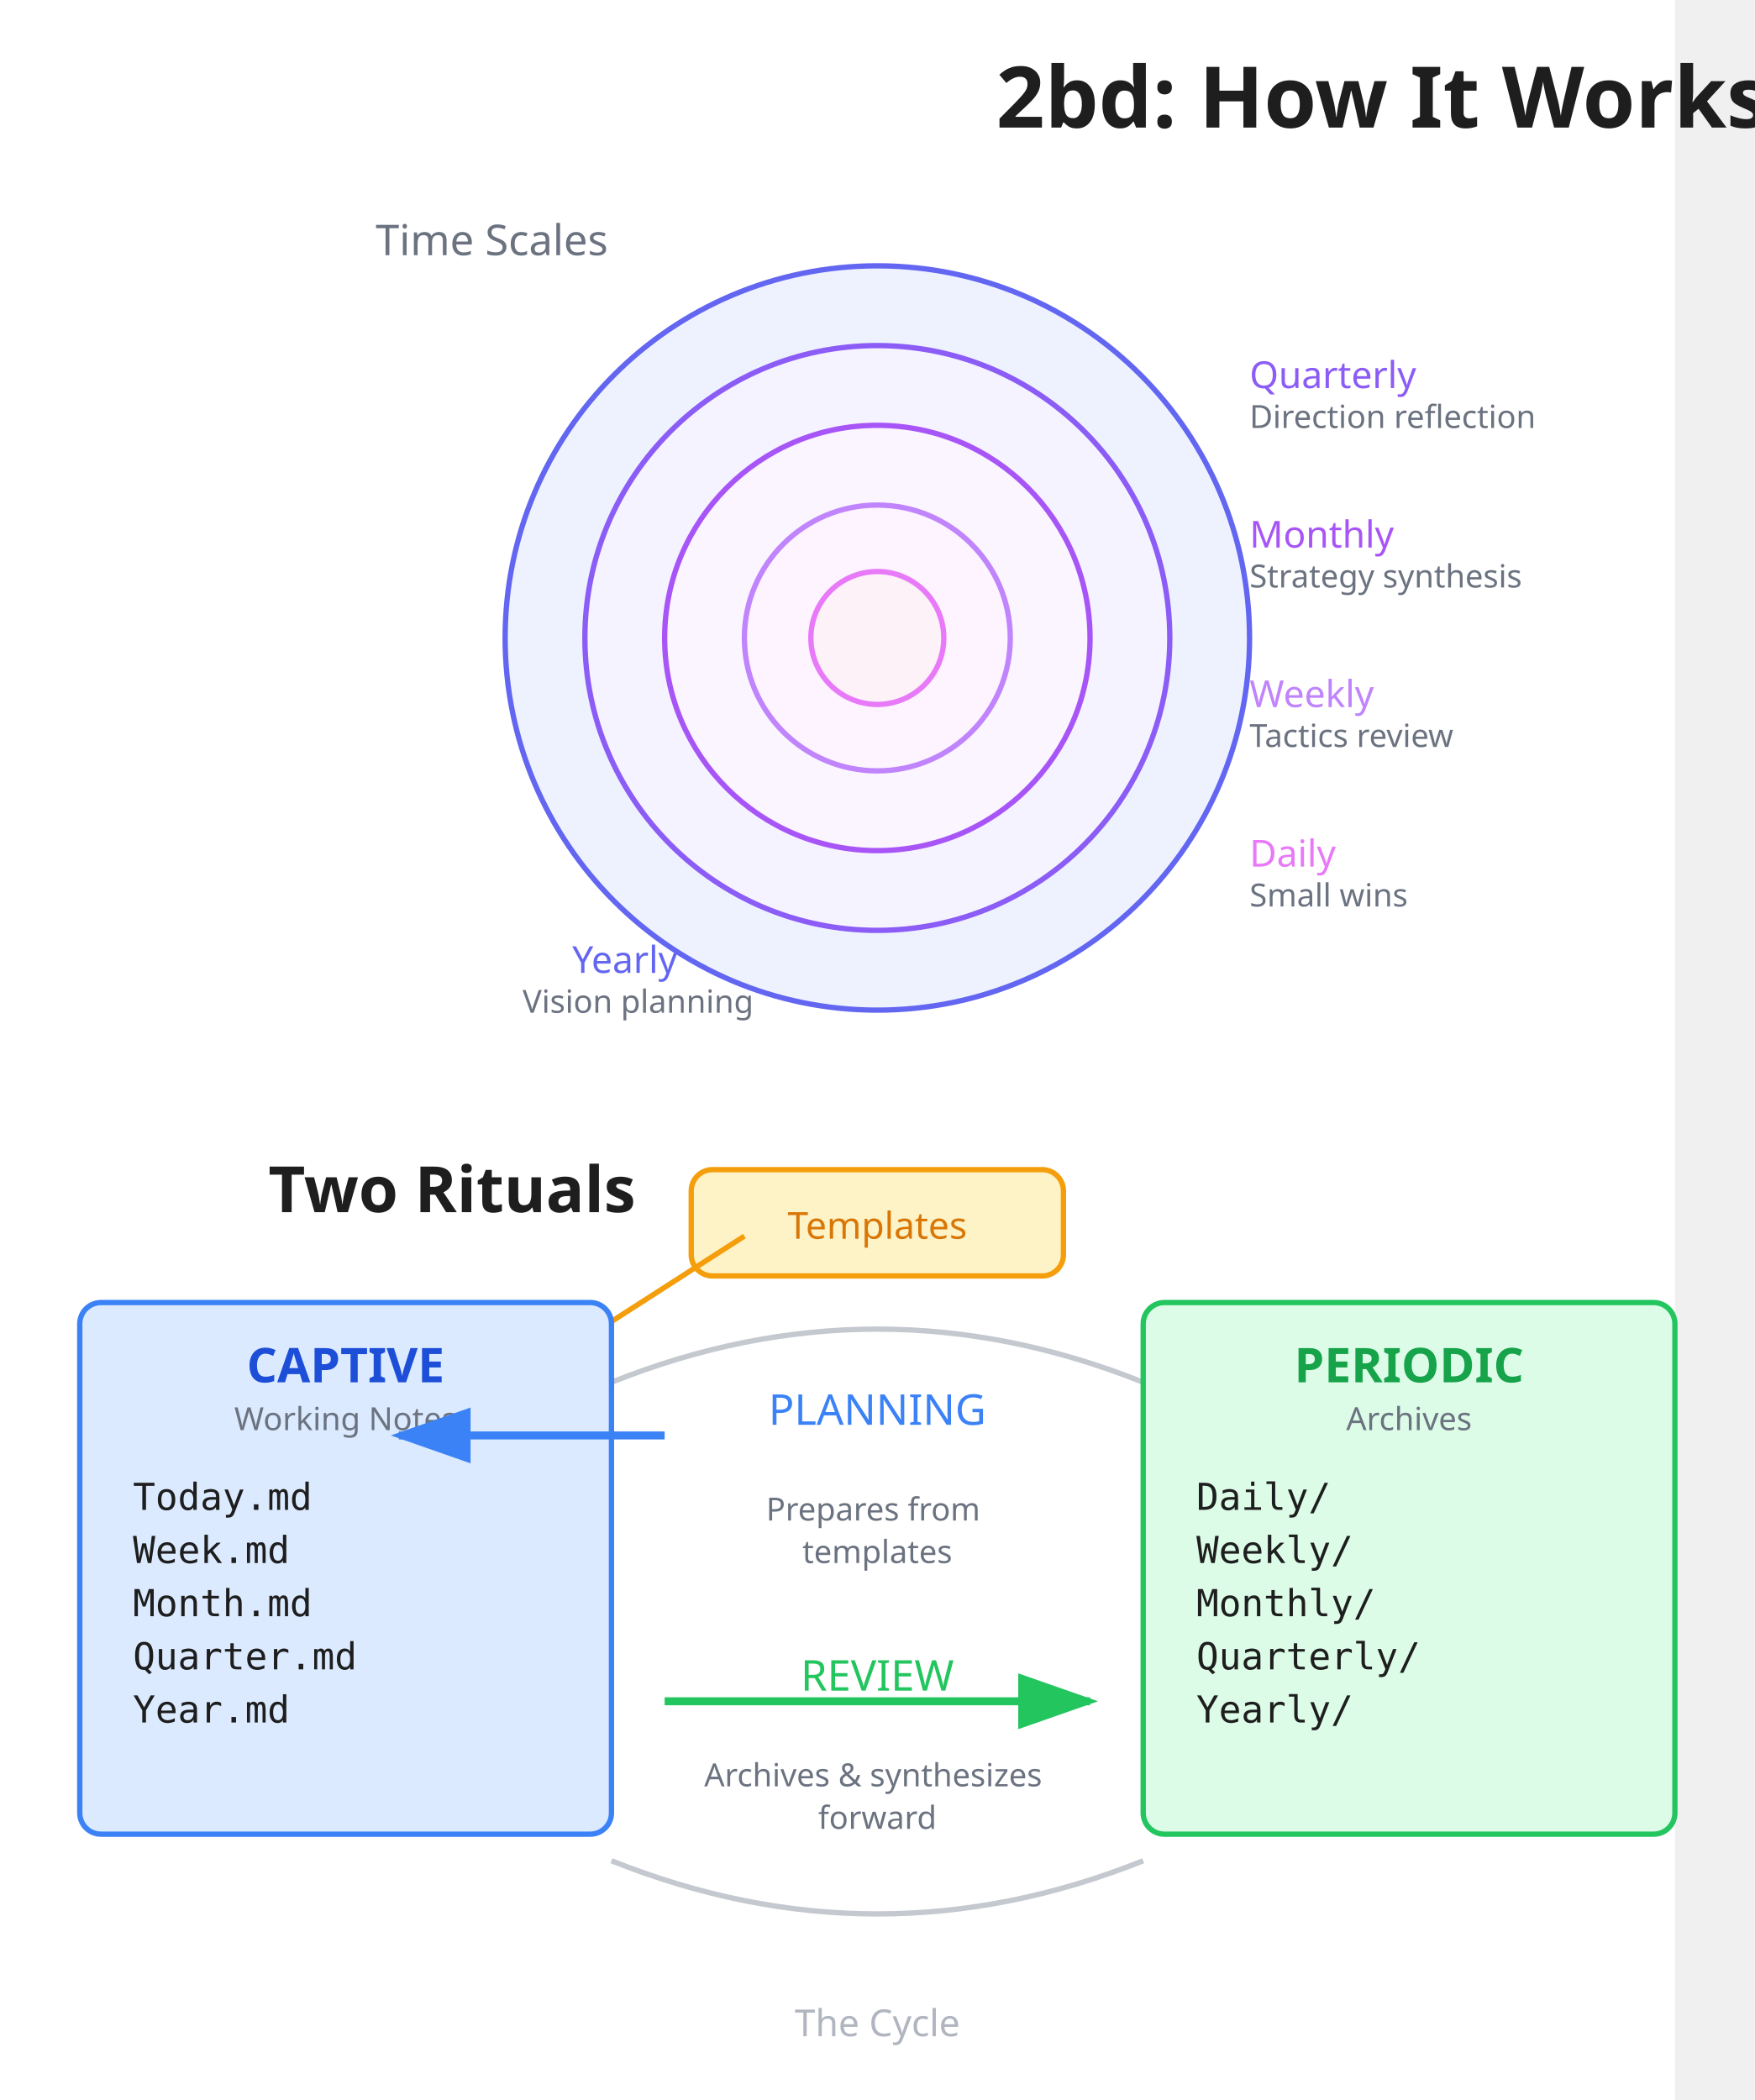
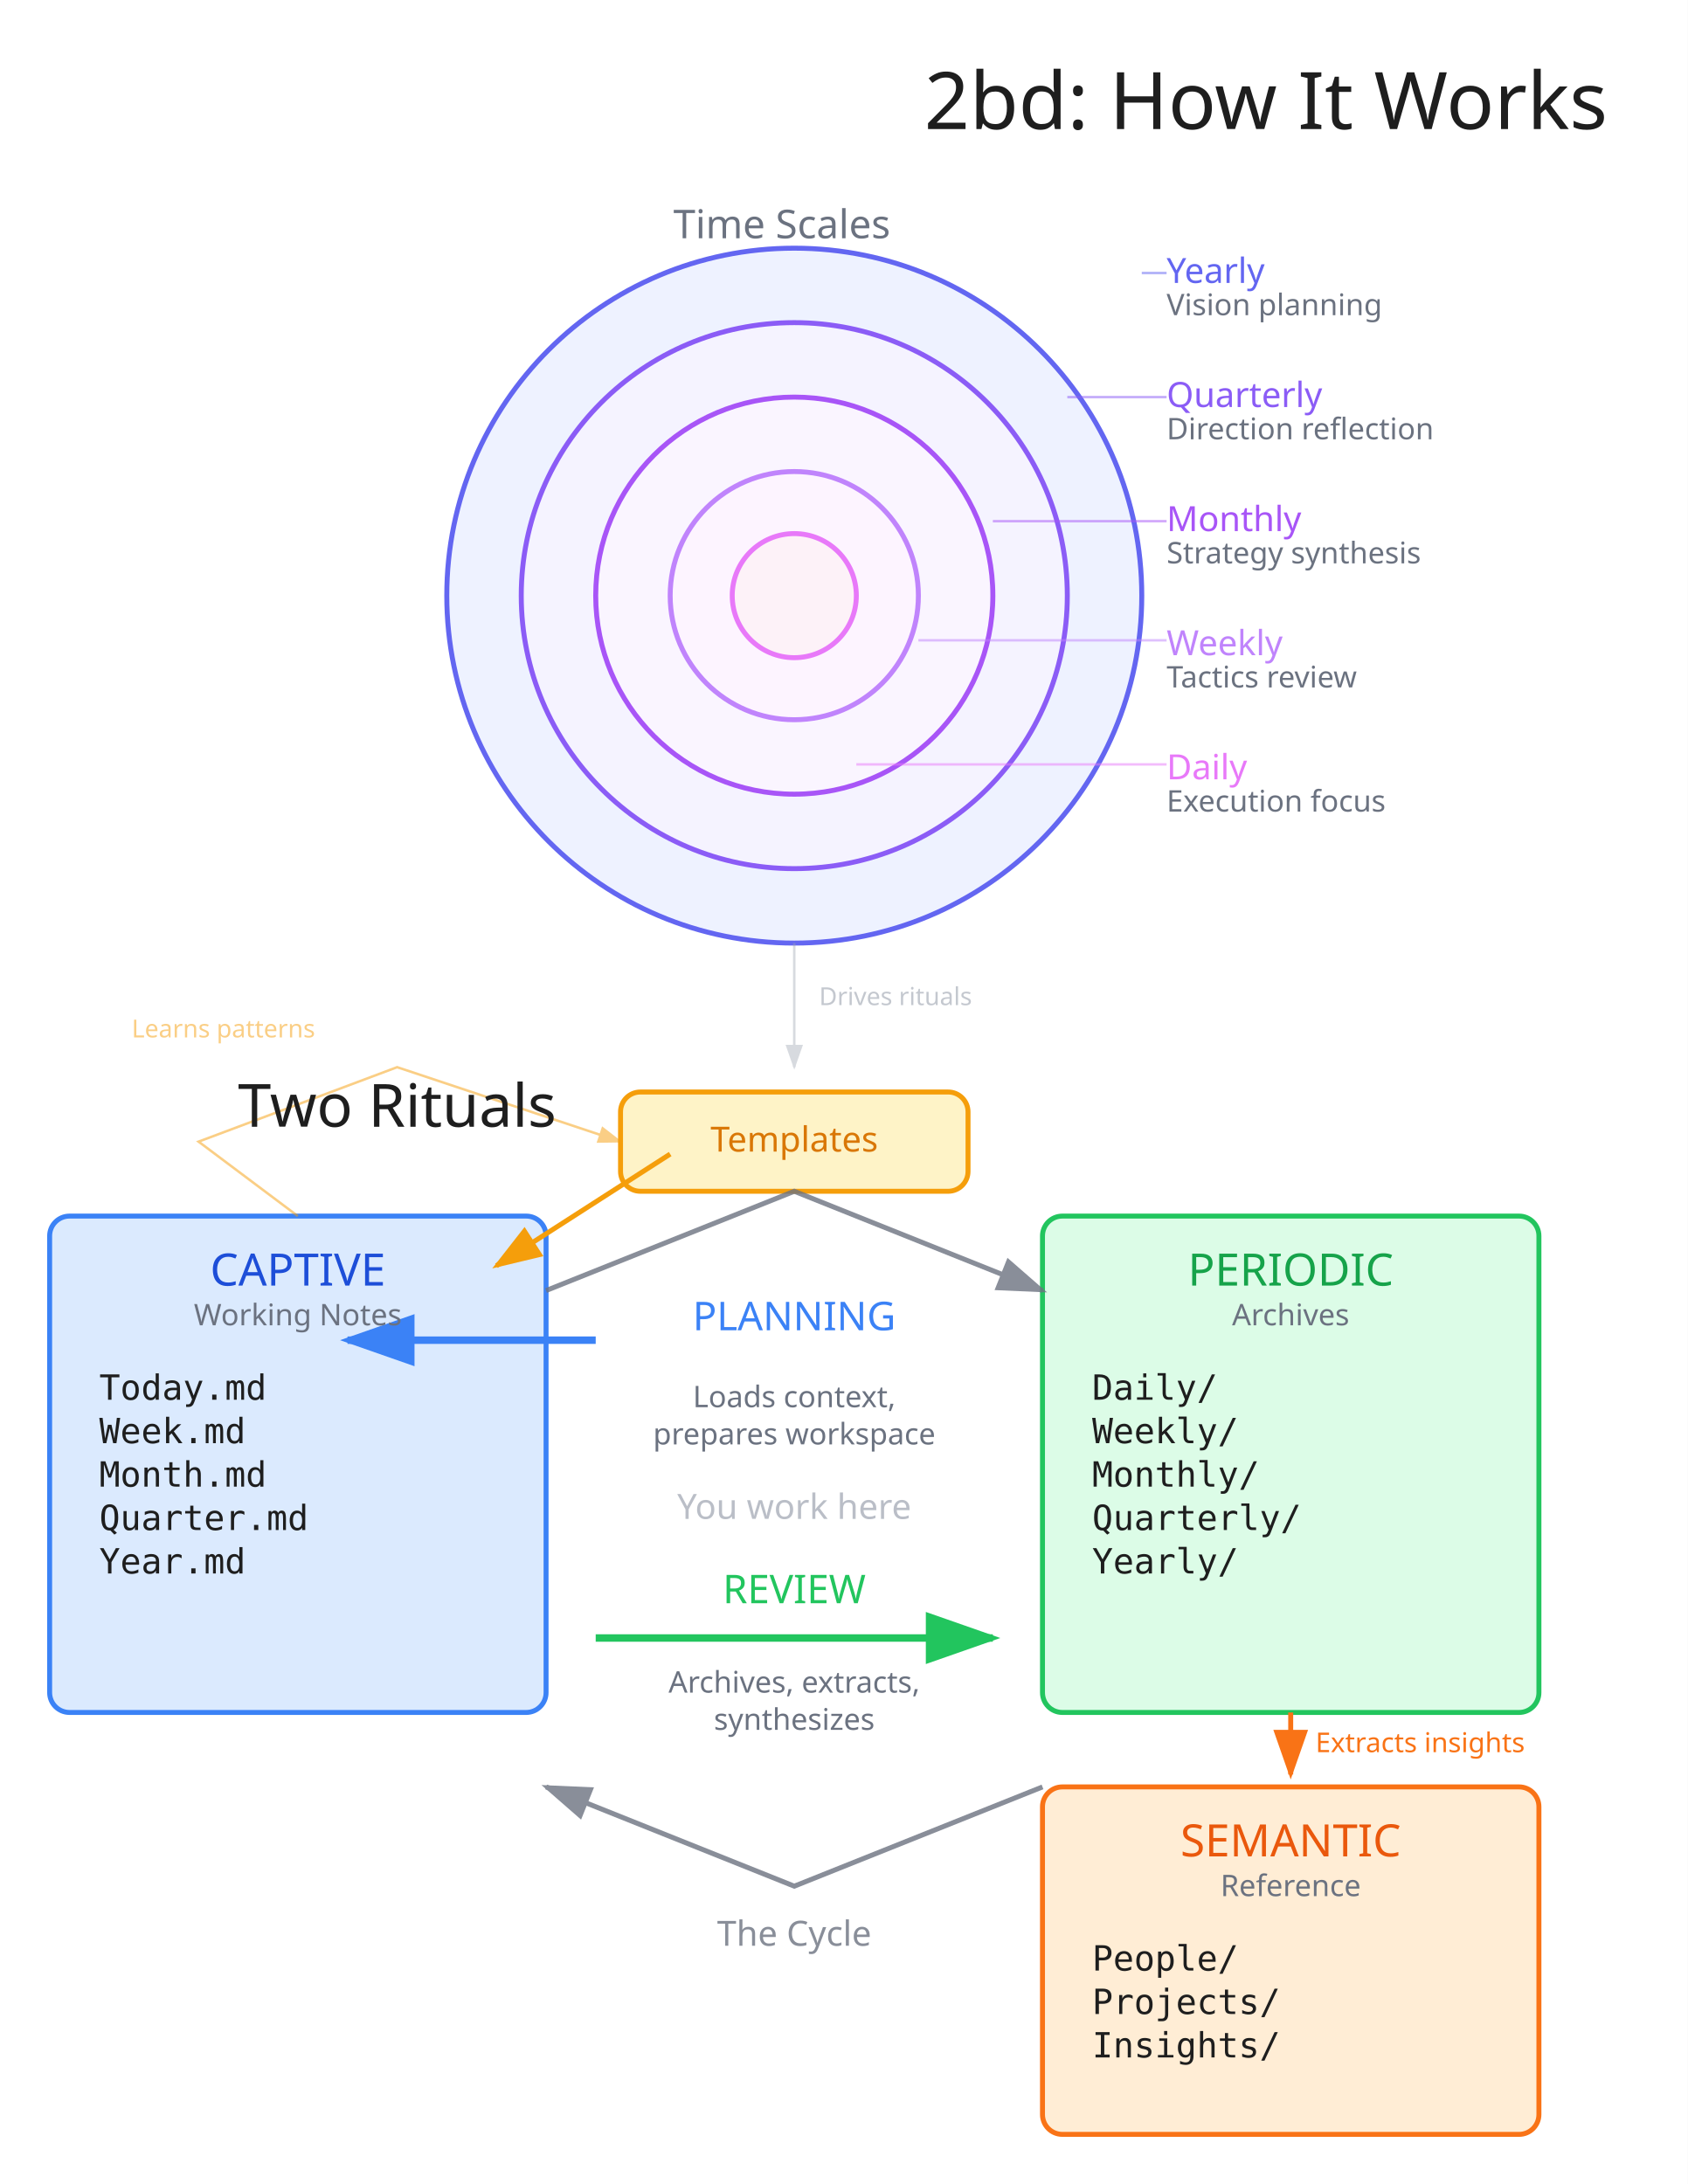
- <svg xmlns="http://www.w3.org/2000/svg" viewBox="30 0 660 790" width="660" height="790">
+ <svg xmlns="http://www.w3.org/2000/svg" viewBox="0 0 680 880" width="680" height="880">
  <defs>
-     <marker id="arrowhead-blue" markerWidth="10" markerHeight="7" refX="9" refY="3.5" orient="auto">
-       <polygon points="0 0, 10 3.5, 0 7" fill="#3b82f6" />
+     <marker id="arrowhead" markerWidth="10" markerHeight="7" refX="9" refY="3.5" orient="auto">
+       <polygon points="0 0, 10 3.5, 0 7" fill="context-stroke" />
    </marker>
-     <marker id="arrowhead-green" markerWidth="10" markerHeight="7" refX="9" refY="3.5" orient="auto">
-       <polygon points="0 0, 10 3.5, 0 7" fill="#22c55e" />
-     </marker>
-     <marker id="arrowhead-orange" markerWidth="10" markerHeight="7" refX="9" refY="3.5" orient="auto">
-       <polygon points="0 0, 10 3.5, 0 7" fill="#f59e0b" />
-     </marker>
-     <style>
-       .font-hand { font-family: 'Virgil', 'Segoe UI', system-ui, sans-serif; }
-       .font-mono { font-family: 'Cascadia Code', 'Consolas', monospace; }
-     </style>
  </defs>
-   <rect width="100%" height="100%" fill="#ffffff" />
-   <text x="550" y="48" font-size="32" fill="#1e1e1e" text-anchor="middle" class="font-hand" font-weight="600">2bd: How It Works</text>
-   <text x="215" y="96" font-size="16" fill="#6b7280" text-anchor="middle" class="font-hand">Time Scales</text>
-   <ellipse cx="360" cy="240" rx="140" ry="140" fill="#eef2ff" stroke="#6366f1" stroke-width="2" />
-   <ellipse cx="360" cy="240" rx="110" ry="110" fill="#f5f3ff" stroke="#8b5cf6" stroke-width="2" />
-   <ellipse cx="360" cy="240" rx="80" ry="80" fill="#faf5ff" stroke="#a855f7" stroke-width="2" />
-   <ellipse cx="360" cy="240" rx="50" ry="50" fill="#fdf4ff" stroke="#c084fc" stroke-width="2" />
-   <ellipse cx="360" cy="240" rx="25" ry="25" fill="#fdf2f8" stroke="#e879f9" stroke-width="2" />
-   <text x="265" y="366" font-size="14" fill="#6366f1" text-anchor="middle" class="font-hand" font-weight="500">Yearly</text>
-   <text x="270" y="381" font-size="12" fill="#6b7280" text-anchor="middle" class="font-hand">Vision planning</text>
-   <text x="500" y="146" font-size="14" fill="#8b5cf6" text-anchor="start" class="font-hand" font-weight="500">Quarterly</text>
-   <text x="500" y="161" font-size="12" fill="#6b7280" text-anchor="start" class="font-hand">Direction reflection</text>
-   <text x="500" y="206" font-size="14" fill="#a855f7" text-anchor="start" class="font-hand" font-weight="500">Monthly</text>
-   <text x="500" y="221" font-size="12" fill="#6b7280" text-anchor="start" class="font-hand">Strategy synthesis</text>
-   <text x="500" y="266" font-size="14" fill="#c084fc" text-anchor="start" class="font-hand" font-weight="500">Weekly</text>
-   <text x="500" y="281" font-size="12" fill="#6b7280" text-anchor="start" class="font-hand">Tactics review</text>
-   <text x="500" y="326" font-size="14" fill="#e879f9" text-anchor="start" class="font-hand" font-weight="500">Daily</text>
-   <text x="500" y="341" font-size="12" fill="#6b7280" text-anchor="start" class="font-hand">Small wins</text>
-   <text x="200" y="456" font-size="24" fill="#1e1e1e" text-anchor="middle" class="font-hand" font-weight="600">Two Rituals</text>
-   <rect x="290" y="440" width="140" height="40" rx="8" fill="#fef3c7" stroke="#f59e0b" stroke-width="2" />
-   <text x="360" y="466" font-size="14" fill="#d97706" text-anchor="middle" class="font-hand" font-weight="500">Templates</text>
-   <path d="M 310 465 L 240 510" stroke="#f59e0b" stroke-width="2" fill="none" marker-end="url(#arrowhead-orange)" />
-   <path d="M 260 520 Q 360 480 460 520" stroke="#9ca3af" stroke-width="2" fill="none" opacity="0.6" />
-   <path d="M 460 700 Q 360 740 260 700" stroke="#9ca3af" stroke-width="2" fill="none" opacity="0.6" />
-   <rect x="60" y="490" width="200" height="200" rx="8" fill="#dbeafe" stroke="#3b82f6" stroke-width="2" />
-   <text x="160" y="520" font-size="18" fill="#1d4ed8" text-anchor="middle" class="font-hand" font-weight="600">CAPTIVE</text>
-   <text x="160" y="538" font-size="12" fill="#6b7280" text-anchor="middle" class="font-hand">Working Notes</text>
-   <text x="80" y="568" font-size="14" fill="#1e1e1e" class="font-mono">
-     <tspan x="80" dy="0">Today.md</tspan>
-     <tspan x="80" dy="20">Week.md</tspan>
-     <tspan x="80" dy="20">Month.md</tspan>
-     <tspan x="80" dy="20">Quarter.md</tspan>
-     <tspan x="80" dy="20">Year.md</tspan>
-   </text>
-   <rect x="460" y="490" width="200" height="200" rx="8" fill="#dcfce7" stroke="#22c55e" stroke-width="2" />
-   <text x="560" y="520" font-size="18" fill="#16a34a" text-anchor="middle" class="font-hand" font-weight="600">PERIODIC</text>
-   <text x="560" y="538" font-size="12" fill="#6b7280" text-anchor="middle" class="font-hand">Archives</text>
-   <text x="480" y="568" font-size="14" fill="#1e1e1e" class="font-mono">
-     <tspan x="480" dy="0">Daily/</tspan>
-     <tspan x="480" dy="20">Weekly/</tspan>
-     <tspan x="480" dy="20">Monthly/</tspan>
-     <tspan x="480" dy="20">Quarterly/</tspan>
-     <tspan x="480" dy="20">Yearly/</tspan>
-   </text>
-   <line x1="280" y1="540" x2="180" y2="540" stroke="#3b82f6" stroke-width="3" marker-end="url(#arrowhead-blue)" />
-   <text x="360" y="536" font-size="16" fill="#3b82f6" text-anchor="middle" class="font-hand" font-weight="500">PLANNING</text>
-   <text x="360" y="572" font-size="12" fill="#6b7280" text-anchor="middle" class="font-hand">
-     <tspan x="360" dy="0">Prepares from</tspan>
-     <tspan x="360" dy="16">templates</tspan>
-   </text>
-   <line x1="280" y1="640" x2="440" y2="640" stroke="#22c55e" stroke-width="3" marker-end="url(#arrowhead-green)" />
-   <text x="360" y="636" font-size="16" fill="#22c55e" text-anchor="middle" class="font-hand" font-weight="500">REVIEW</text>
-   <text x="360" y="672" font-size="12" fill="#6b7280" text-anchor="middle" class="font-hand">
-     <tspan x="360" dy="0">Archives &amp; synthesizes</tspan>
-     <tspan x="360" dy="16">forward</tspan>
-   </text>
-   <text x="360" y="766" font-size="14" fill="#9ca3af" text-anchor="middle" class="font-hand" opacity="0.8">The Cycle</text>
+   <rect x="0" y="0" width="680" height="880" fill="#ffffff" />
+   <ellipse cx="320" cy="240" rx="140" ry="140" fill="#eef2ff" stroke="#6366f1" stroke-width="2" opacity="1" />
+   <ellipse cx="320" cy="240" rx="110" ry="110" fill="#f5f3ff" stroke="#8b5cf6" stroke-width="2" opacity="1" />
+   <ellipse cx="320" cy="240" rx="80" ry="80" fill="#faf5ff" stroke="#a855f7" stroke-width="2" opacity="1" />
+   <ellipse cx="320" cy="240" rx="50" ry="50" fill="#fdf4ff" stroke="#c084fc" stroke-width="2" opacity="1" />
+   <ellipse cx="320" cy="240" rx="25" ry="25" fill="#fdf2f8" stroke="#e879f9" stroke-width="2" opacity="1" />
+   <rect x="20" y="490" width="200" height="200" rx="8" fill="#dbeafe" stroke="#3b82f6" stroke-width="2" opacity="1" />
+   <rect x="420" y="490" width="200" height="200" rx="8" fill="#dcfce7" stroke="#22c55e" stroke-width="2" opacity="1" />
+   <rect x="420" y="720" width="200" height="140" rx="8" fill="#ffedd5" stroke="#f97316" stroke-width="2" opacity="1" />
+   <rect x="250" y="440" width="140" height="40" rx="8" fill="#fef3c7" stroke="#f59e0b" stroke-width="2" opacity="1" />
+   <path d="M 460 110 L 470 110" fill="none" stroke="#6366f1" stroke-width="1" opacity="0.5" marker-end="none" />
+   <path d="M 430 160 L 470 160" fill="none" stroke="#8b5cf6" stroke-width="1" opacity="0.5" marker-end="none" />
+   <path d="M 400 210 L 470 210" fill="none" stroke="#a855f7" stroke-width="1" opacity="0.5" marker-end="none" />
+   <path d="M 370 258 L 470 258" fill="none" stroke="#c084fc" stroke-width="1" opacity="0.5" marker-end="none" />
+   <path d="M 345 308 L 470 308" fill="none" stroke="#e879f9" stroke-width="1" opacity="0.5" marker-end="none" />
+   <path d="M 520 690 L 520 715" fill="none" stroke="#f97316" stroke-width="2" opacity="1" marker-end="url(#arrowhead)" />
+   <path d="M 240 540 L 140 540" fill="none" stroke="#3b82f6" stroke-width="3" opacity="1" marker-end="url(#arrowhead)" />
+   <path d="M 240 660 L 400 660" fill="none" stroke="#22c55e" stroke-width="3" opacity="1" marker-end="url(#arrowhead)" />
+   <path d="M 220 520 L 320 480 L 420 520" fill="none" stroke="#6b7280" stroke-width="2" opacity="0.8" marker-end="url(#arrowhead)" />
+   <path d="M 420 720 L 320 760 L 220 720" fill="none" stroke="#6b7280" stroke-width="2" opacity="0.8" marker-end="url(#arrowhead)" />
+   <path d="M 270 465 L 200 510" fill="none" stroke="#f59e0b" stroke-width="2" opacity="1" marker-end="url(#arrowhead)" />
+   <path d="M 120 490 L 80 460 L 160 430 L 250 460" fill="none" stroke="#f59e0b" stroke-width="1" opacity="0.5" marker-end="url(#arrowhead)" />
+   <path d="M 320 380 L 320 430" fill="none" stroke="#9ca3af" stroke-width="1" opacity="0.4" marker-end="url(#arrowhead)" />
+   <text x="510" y="52" font-family="Virgil, Segoe UI Emoji, system-ui, sans-serif" font-size="32" fill="#1e1e1e" text-anchor="middle" opacity="1">2bd: How It Works</text>
+   <text x="470" y="114" font-family="Virgil, Segoe UI Emoji, system-ui, sans-serif" font-size="14" fill="#6366f1" text-anchor="start" opacity="1">Yearly</text>
+   <text x="470" y="127" font-family="Virgil, Segoe UI Emoji, system-ui, sans-serif" font-size="12" fill="#6b7280" text-anchor="start" opacity="1">Vision planning</text>
+   <text x="470" y="164" font-family="Virgil, Segoe UI Emoji, system-ui, sans-serif" font-size="14" fill="#8b5cf6" text-anchor="start" opacity="1">Quarterly</text>
+   <text x="470" y="177" font-family="Virgil, Segoe UI Emoji, system-ui, sans-serif" font-size="12" fill="#6b7280" text-anchor="start" opacity="1">Direction reflection</text>
+   <text x="470" y="214" font-family="Virgil, Segoe UI Emoji, system-ui, sans-serif" font-size="14" fill="#a855f7" text-anchor="start" opacity="1">Monthly</text>
+   <text x="470" y="227" font-family="Virgil, Segoe UI Emoji, system-ui, sans-serif" font-size="12" fill="#6b7280" text-anchor="start" opacity="1">Strategy synthesis</text>
+   <text x="470" y="264" font-family="Virgil, Segoe UI Emoji, system-ui, sans-serif" font-size="14" fill="#c084fc" text-anchor="start" opacity="1">Weekly</text>
+   <text x="470" y="277" font-family="Virgil, Segoe UI Emoji, system-ui, sans-serif" font-size="12" fill="#6b7280" text-anchor="start" opacity="1">Tactics review</text>
+   <text x="470" y="314" font-family="Virgil, Segoe UI Emoji, system-ui, sans-serif" font-size="14" fill="#e879f9" text-anchor="start" opacity="1">Daily</text>
+   <text x="470" y="327" font-family="Virgil, Segoe UI Emoji, system-ui, sans-serif" font-size="12" fill="#6b7280" text-anchor="start" opacity="1">Execution focus</text>
+   <text x="160" y="454" font-family="Virgil, Segoe UI Emoji, system-ui, sans-serif" font-size="24" fill="#1e1e1e" text-anchor="middle" opacity="1">Two Rituals</text>
+   <text x="120" y="518" font-family="Virgil, Segoe UI Emoji, system-ui, sans-serif" font-size="18" fill="#1d4ed8" text-anchor="middle" opacity="1">CAPTIVE</text>
+   <text x="120" y="534" font-family="Virgil, Segoe UI Emoji, system-ui, sans-serif" font-size="12" fill="#6b7280" text-anchor="middle" opacity="1">Working Notes</text>
+   <text x="40" y="564" font-family="Cascadia, monospace" font-size="14" fill="#1e1e1e" text-anchor="start" opacity="1">Today.md</text>
+   <text x="40" y="581.5" font-family="Cascadia, monospace" font-size="14" fill="#1e1e1e" text-anchor="start" opacity="1">Week.md</text>
+   <text x="40" y="599" font-family="Cascadia, monospace" font-size="14" fill="#1e1e1e" text-anchor="start" opacity="1">Month.md</text>
+   <text x="40" y="616.5" font-family="Cascadia, monospace" font-size="14" fill="#1e1e1e" text-anchor="start" opacity="1">Quarter.md</text>
+   <text x="40" y="634" font-family="Cascadia, monospace" font-size="14" fill="#1e1e1e" text-anchor="start" opacity="1">Year.md</text>
+   <text x="520" y="518" font-family="Virgil, Segoe UI Emoji, system-ui, sans-serif" font-size="18" fill="#16a34a" text-anchor="middle" opacity="1">PERIODIC</text>
+   <text x="520" y="534" font-family="Virgil, Segoe UI Emoji, system-ui, sans-serif" font-size="12" fill="#6b7280" text-anchor="middle" opacity="1">Archives</text>
+   <text x="440" y="564" font-family="Cascadia, monospace" font-size="14" fill="#1e1e1e" text-anchor="start" opacity="1">Daily/</text>
+   <text x="440" y="581.5" font-family="Cascadia, monospace" font-size="14" fill="#1e1e1e" text-anchor="start" opacity="1">Weekly/</text>
+   <text x="440" y="599" font-family="Cascadia, monospace" font-size="14" fill="#1e1e1e" text-anchor="start" opacity="1">Monthly/</text>
+   <text x="440" y="616.5" font-family="Cascadia, monospace" font-size="14" fill="#1e1e1e" text-anchor="start" opacity="1">Quarterly/</text>
+   <text x="440" y="634" font-family="Cascadia, monospace" font-size="14" fill="#1e1e1e" text-anchor="start" opacity="1">Yearly/</text>
+   <text x="520" y="748" font-family="Virgil, Segoe UI Emoji, system-ui, sans-serif" font-size="18" fill="#ea580c" text-anchor="middle" opacity="1">SEMANTIC</text>
+   <text x="520" y="764" font-family="Virgil, Segoe UI Emoji, system-ui, sans-serif" font-size="12" fill="#6b7280" text-anchor="middle" opacity="1">Reference</text>
+   <text x="440" y="794" font-family="Cascadia, monospace" font-size="14" fill="#1e1e1e" text-anchor="start" opacity="1">People/</text>
+   <text x="440" y="811.5" font-family="Cascadia, monospace" font-size="14" fill="#1e1e1e" text-anchor="start" opacity="1">Projects/</text>
+   <text x="440" y="829" font-family="Cascadia, monospace" font-size="14" fill="#1e1e1e" text-anchor="start" opacity="1">Insights/</text>
+   <text x="530" y="706" font-family="Virgil, Segoe UI Emoji, system-ui, sans-serif" font-size="11" fill="#f97316" text-anchor="start" opacity="1">Extracts insights</text>
+   <text x="320" y="536" font-family="Virgil, Segoe UI Emoji, system-ui, sans-serif" font-size="16" fill="#3b82f6" text-anchor="middle" opacity="1">PLANNING</text>
+   <text x="320" y="567" font-family="Virgil, Segoe UI Emoji, system-ui, sans-serif" font-size="12" fill="#6b7280" text-anchor="middle" opacity="1">Loads context,</text>
+   <text x="320" y="582" font-family="Virgil, Segoe UI Emoji, system-ui, sans-serif" font-size="12" fill="#6b7280" text-anchor="middle" opacity="1">prepares workspace</text>
+   <text x="320" y="612" font-family="Virgil, Segoe UI Emoji, system-ui, sans-serif" font-size="14" fill="#9ca3af" text-anchor="middle" opacity="0.7">You work here</text>
+   <text x="320" y="646" font-family="Virgil, Segoe UI Emoji, system-ui, sans-serif" font-size="16" fill="#22c55e" text-anchor="middle" opacity="1">REVIEW</text>
+   <text x="320" y="682" font-family="Virgil, Segoe UI Emoji, system-ui, sans-serif" font-size="12" fill="#6b7280" text-anchor="middle" opacity="1">Archives, extracts,</text>
+   <text x="320" y="697" font-family="Virgil, Segoe UI Emoji, system-ui, sans-serif" font-size="12" fill="#6b7280" text-anchor="middle" opacity="1">synthesizes</text>
+   <text x="320" y="784" font-family="Virgil, Segoe UI Emoji, system-ui, sans-serif" font-size="14" fill="#6b7280" text-anchor="middle" opacity="0.8">The Cycle</text>
+   <text x="320" y="464" font-family="Virgil, Segoe UI Emoji, system-ui, sans-serif" font-size="14" fill="#d97706" text-anchor="middle" opacity="1">Templates</text>
+   <text x="90" y="418" font-family="Virgil, Segoe UI Emoji, system-ui, sans-serif" font-size="10" fill="#f59e0b" text-anchor="middle" opacity="0.5">Learns patterns</text>
+   <text x="315" y="96" font-family="Virgil, Segoe UI Emoji, system-ui, sans-serif" font-size="16" fill="#6b7280" text-anchor="middle" opacity="1">Time Scales</text>
+   <text x="330" y="405" font-family="Virgil, Segoe UI Emoji, system-ui, sans-serif" font-size="10" fill="#9ca3af" text-anchor="start" opacity="0.6">Drives rituals</text>
</svg>
